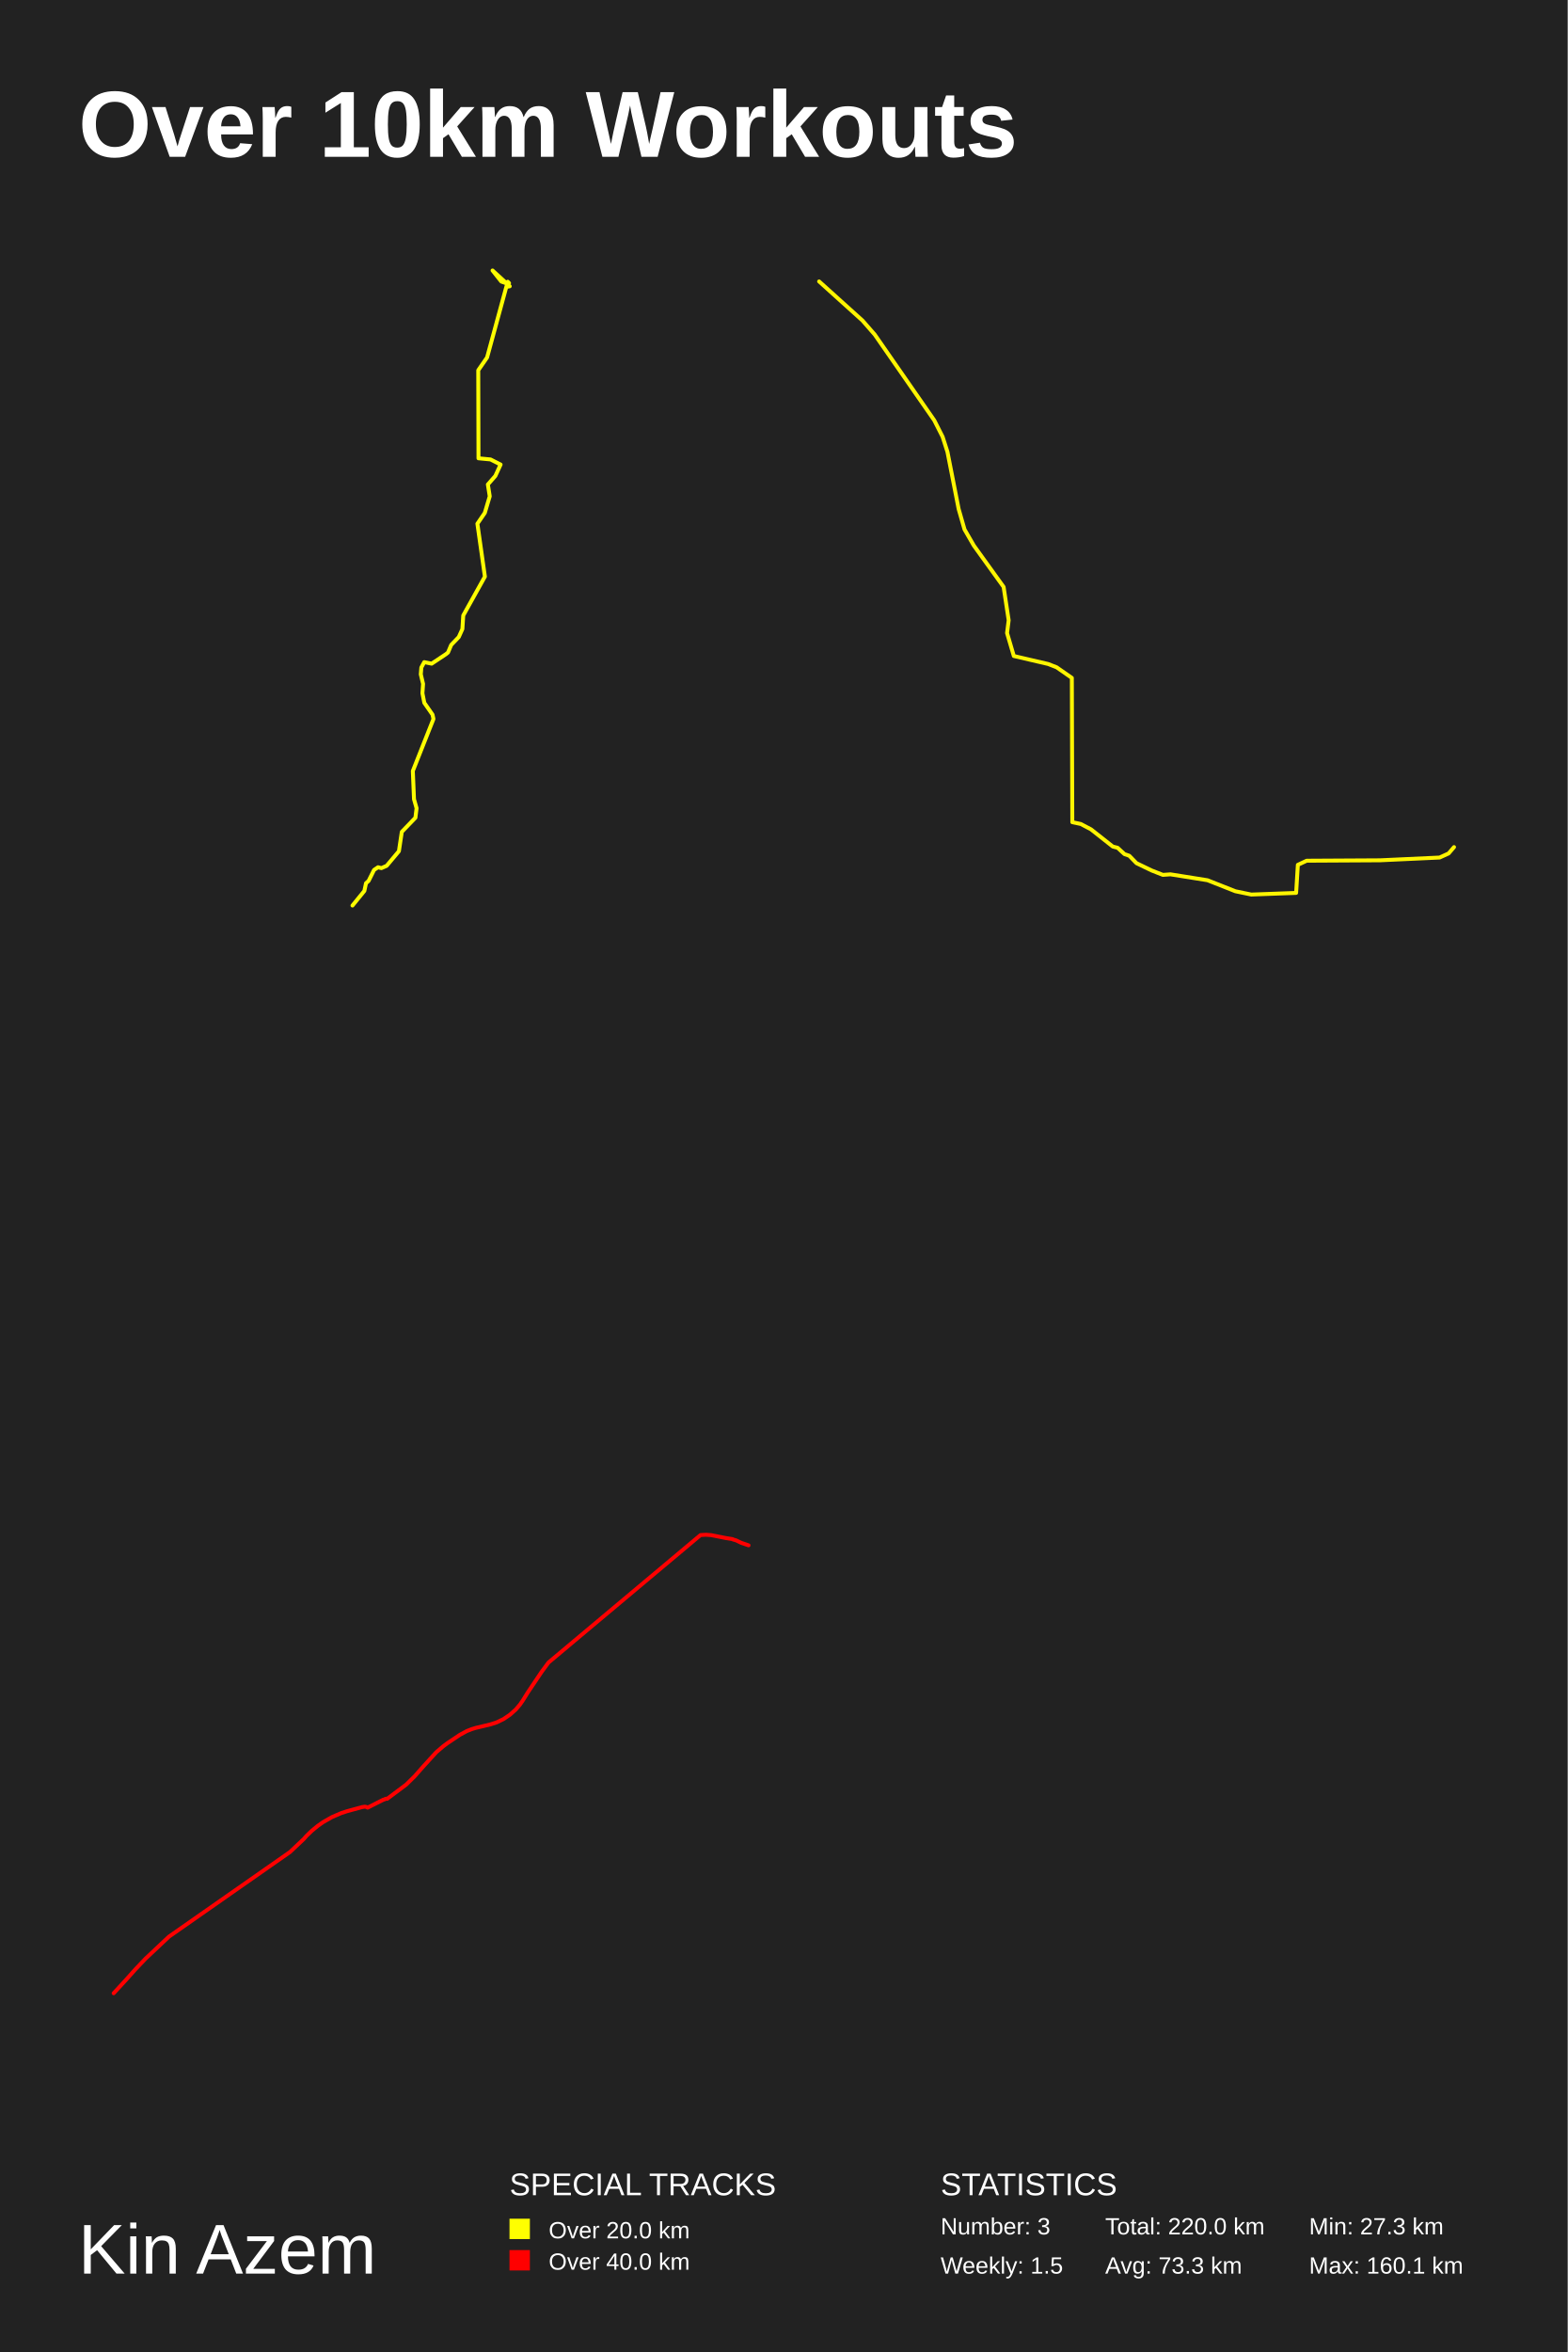
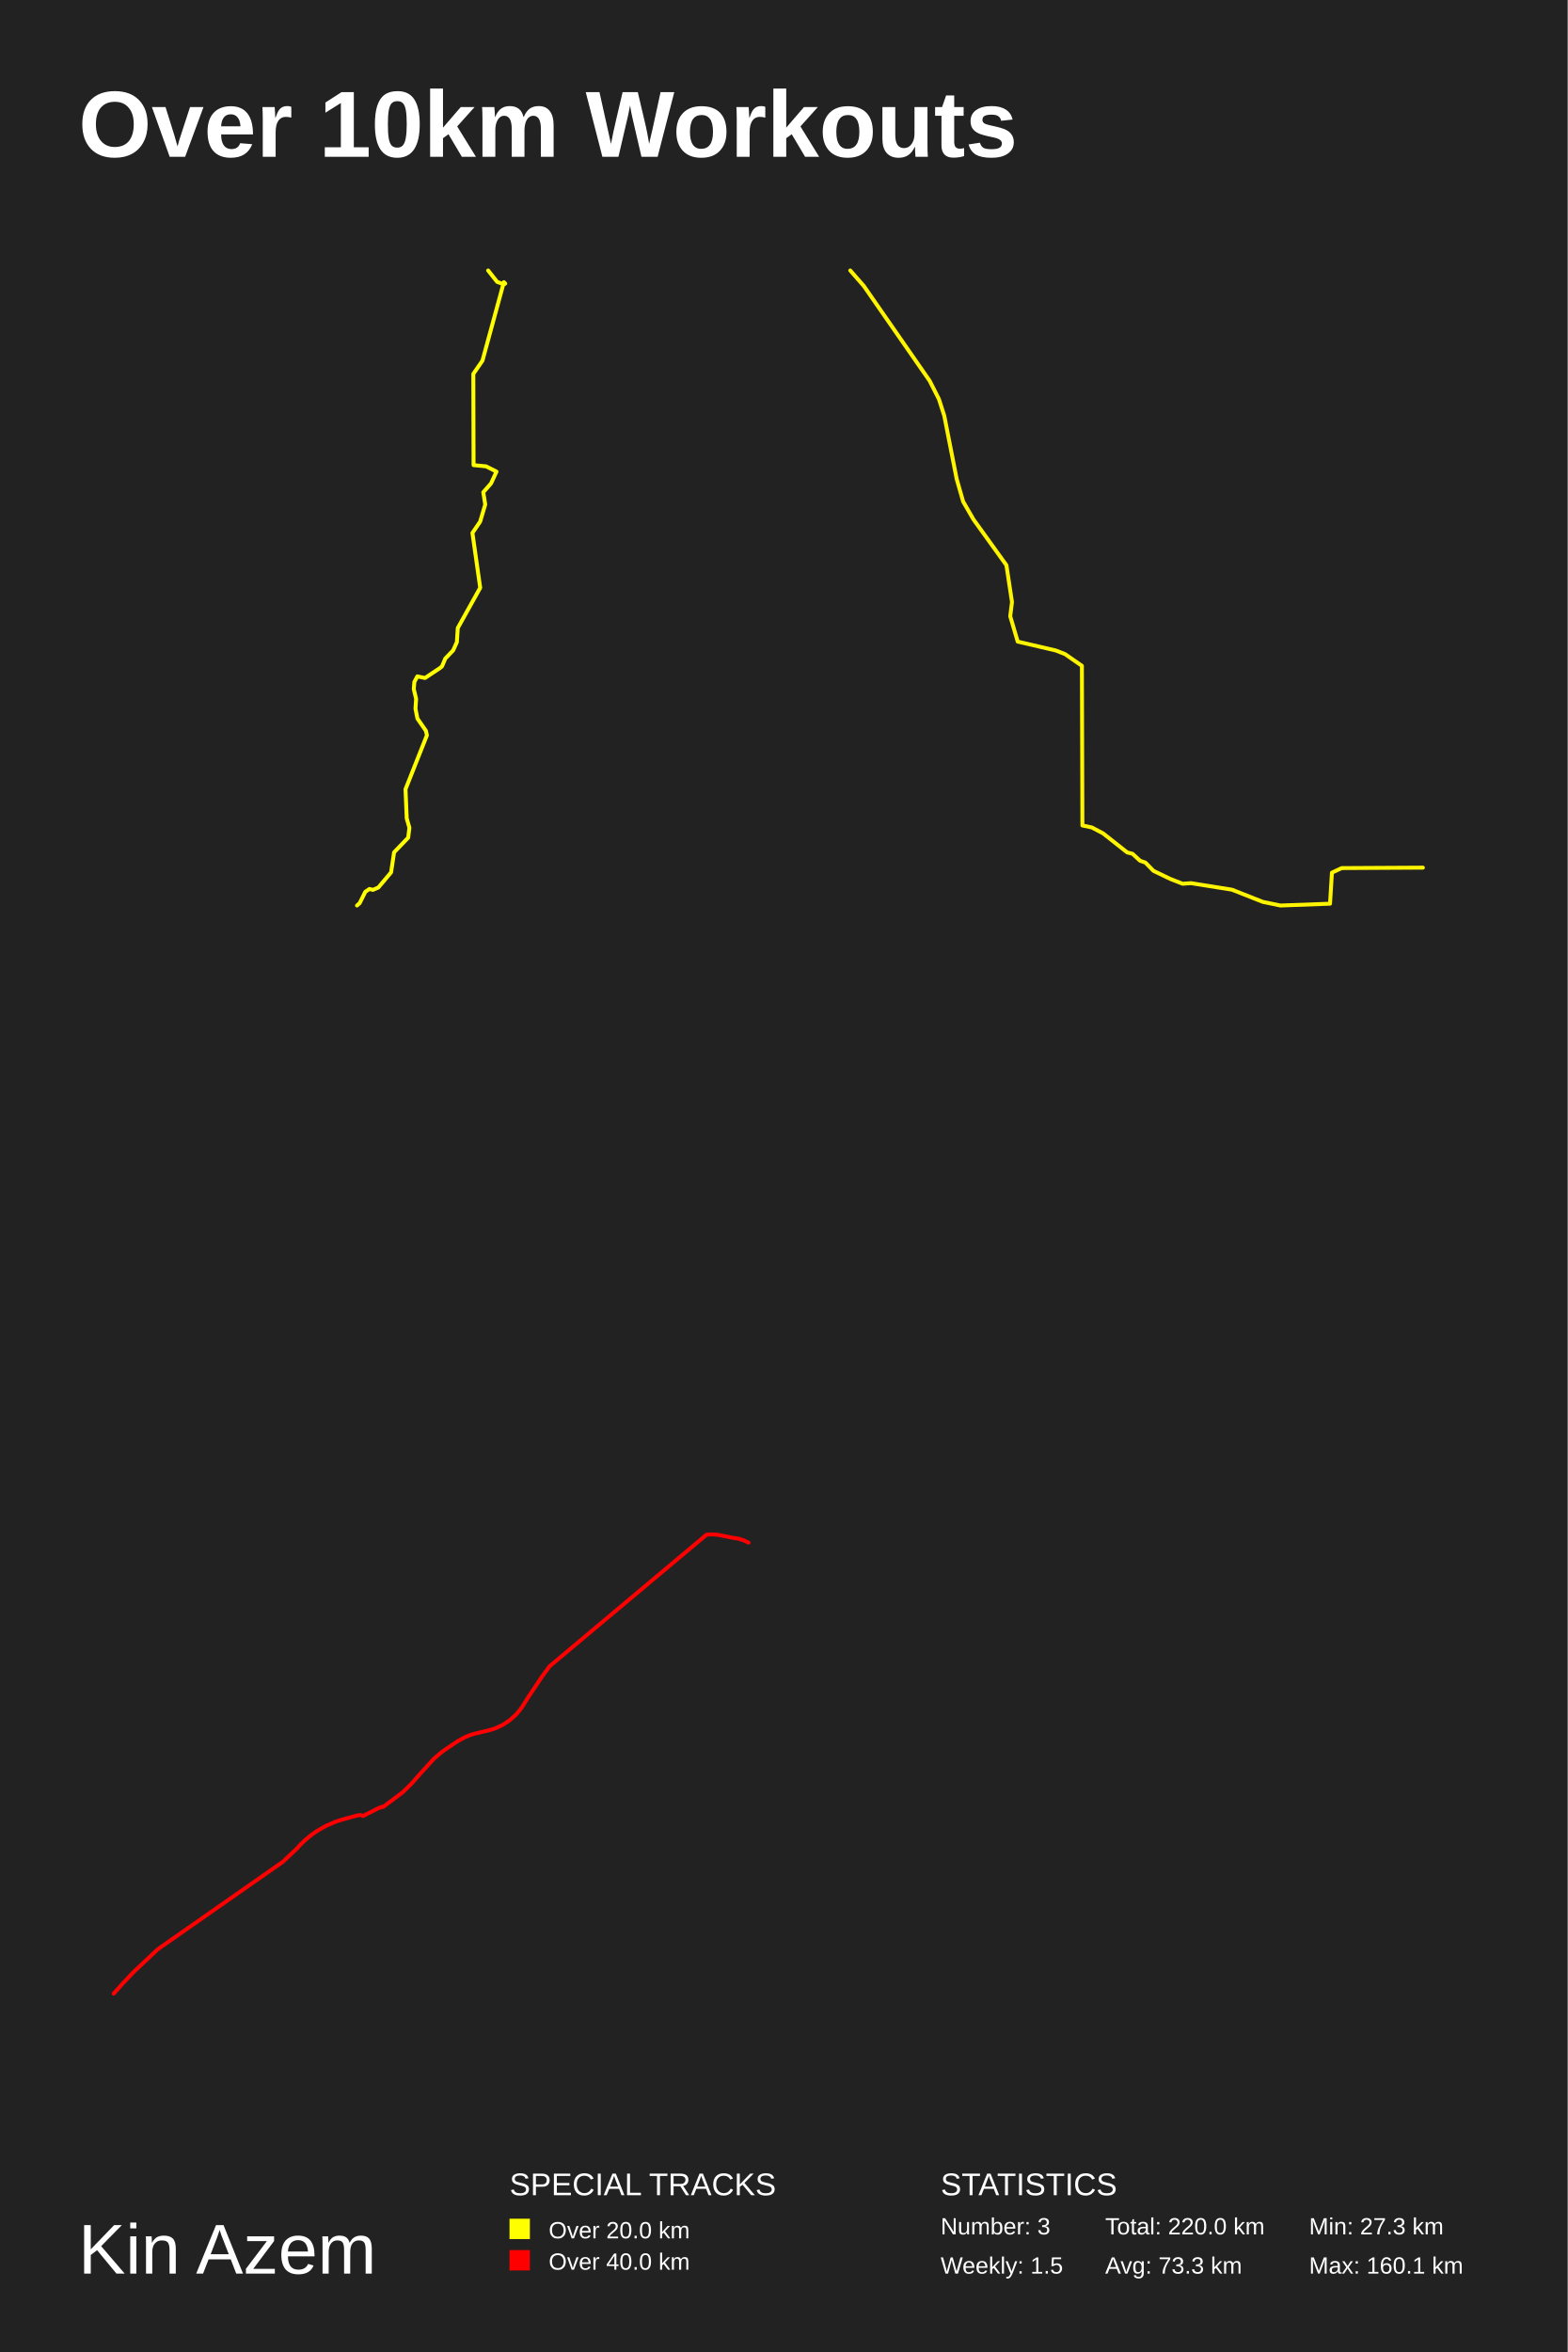
<svg xmlns="http://www.w3.org/2000/svg" baseProfile="full" height="300mm" version="1.1" viewBox="0,0,200,300" width="200mm">
  <defs />
  <rect fill="#222222" height="300" width="200" x="0" y="0" />
  <text fill="#FFFFFF" style="font-size:12px; font-family:Arial; font-weight:bold;" x="10" y="20">Over 10km Workouts</text>
  <text fill="#FFFFFF" style="font-size:9px; font-family:Arial" x="10" y="290">Kin Azem</text>
  <text fill="#FFFFFF" style="font-size:4px; font-family:Arial" x="65" y="280">SPECIAL TRACKS</text>
  <rect fill="yellow" height="2.6" width="2.6" x="65" y="283" />
  <text fill="#FFFFFF" style="font-size:3px; font-family:Arial" x="70" y="285.5">Over 20.0 km</text>
  <rect fill="red" height="2.6" width="2.6" x="65" y="287" />
  <text fill="#FFFFFF" style="font-size:3px; font-family:Arial" x="70" y="289.5">Over 40.0 km</text>
  <text fill="#FFFFFF" style="font-size:4px; font-family:Arial" x="120" y="280">STATISTICS</text>
  <text fill="#FFFFFF" style="font-size:3px; font-family:Arial" x="120" y="285">Number: 3</text>
  <text fill="#FFFFFF" style="font-size:3px; font-family:Arial" x="120" y="290">Weekly: 1.5</text>
  <text fill="#FFFFFF" style="font-size:3px; font-family:Arial" x="141" y="285">Total: 220.0 km</text>
  <text fill="#FFFFFF" style="font-size:3px; font-family:Arial" x="141" y="290">Avg: 73.3 km</text>
  <text fill="#FFFFFF" style="font-size:3px; font-family:Arial" x="167" y="285">Min: 27.3 km</text>
  <text fill="#FFFFFF" style="font-size:3px; font-family:Arial" x="167" y="290">Max: 160.1 km</text>
-   <polyline fill="none" opacity="1" points="64.743,36.218 65.032,36.513 64.793,36.562 65.032,36.513 62.838,34.5 63.955,35.912 64.803,36.206 64.942,36.108 64.773,35.936 62.14,45.595 61.013,47.227 61.043,58.456 62.579,58.603 63.865,59.254 63.197,60.702 62.24,61.794 62.479,63.303 61.851,65.414 60.904,66.8 61.861,73.548 59.099,78.505 58.989,80.235 58.53,81.253 57.563,82.259 57.154,83.228 56.895,83.437 55.07,84.651 54.122,84.455 53.753,85.142 53.684,86.013 53.973,87.228 53.893,88.43 54.132,89.644 55.179,91.153 55.299,91.705 52.667,98.341 52.816,101.935 53.145,103.088 52.996,104.302 51.26,106.105 50.891,108.571 49.326,110.435 48.658,110.729 48.229,110.619 47.72,110.962 47.022,112.36 46.693,112.655 46.484,113.636 44.968,115.5" stroke="#ffff00" stroke-dasharray="none" stroke-linecap="round" stroke-linejoin="round" stroke-width="0.5" />
-   <polyline fill="none" opacity="1" points="185.5,108.048 184.812,108.855 183.657,109.381 176.064,109.732 166.702,109.785 165.575,110.311 165.356,113.89 159.636,114.101 157.603,113.68 154.048,112.276 149.323,111.522 148.357,111.592 146.924,111.03 144.993,110.101 144.071,109.153 143.457,108.942 142.579,108.135 141.965,107.977 139.185,105.784 137.883,105.1 136.801,104.872 136.742,86.465 134.796,85.113 133.714,84.692 129.34,83.674 128.477,80.744 128.682,79.112 128.038,74.865 124.234,69.582 123.049,67.529 122.303,64.931 120.87,57.63 120.255,55.717 119.187,53.61 111.595,42.675 110.03,40.884 104.5,35.899" stroke="#fff500" stroke-dasharray="none" stroke-linecap="round" stroke-linejoin="round" stroke-width="0.5" />
-   <polyline fill="none" opacity="1" points="95.5,197.108 94.564,196.789 93.917,196.481 93.459,196.343 93.455,196.316 92.573,196.175 90.752,195.811 90.055,195.759 89.37,195.799 69.976,212.056 69.083,213.268 67.321,215.895 66.712,216.876 66.335,217.424 65.793,218.059 65.051,218.72 64.233,219.272 63.35,219.697 62.575,219.945 60.641,220.409 60.167,220.556 59.555,220.8 58.682,221.271 57.047,222.365 56.528,222.754 55.66,223.498 53.968,225.352 52.898,226.569 51.82,227.627 49.391,229.444 49.218,229.424 49.036,229.525 48.897,229.555 46.9,230.567 46.729,230.477 46.551,230.443 46.222,230.491 44.316,231.01 43.536,231.261 42.34,231.777 41.211,232.421 40.541,232.893 39.791,233.508 39.092,234.179 38.773,234.55 37,236.224 21.555,247.02 18.583,249.814 17.271,251.193 16.09,252.514 14.5,254.241" stroke="red" stroke-dasharray="none" stroke-linecap="round" stroke-linejoin="round" stroke-width="0.5" />
+   <polyline fill="none" opacity="1" points="62.276,34.5 63.434,35.963 64.312,36.268 64.457,36.166 64.281,35.988 61.553,45.999 60.385,47.691 60.416,59.328 62.007,59.481 63.341,60.155 62.648,61.656 61.656,62.787 61.904,64.352 61.253,66.539 60.271,67.976 61.263,74.97 58.4,80.107 58.287,81.9 57.811,82.955 56.809,83.998 56.385,85.002 56.116,85.218 54.225,86.477 53.243,86.274 52.861,86.986 52.788,87.888 53.088,89.147 53.005,90.393 53.253,91.652 54.339,93.216 54.463,93.788 51.734,100.665 51.889,104.39 52.23,105.585 52.075,106.844 50.277,108.712 49.894,111.267 48.272,113.199 47.579,113.504 47.135,113.39 46.608,113.746 45.884,115.195 45.543,115.5" stroke="#ffff00" stroke-dasharray="none" stroke-linecap="round" stroke-linejoin="round" stroke-width="0.5" />
+   <polyline fill="none" opacity="1" points="181.527,110.667 171.17,110.725 169.923,111.307 169.681,115.267 163.353,115.5 161.103,115.034 157.17,113.481 151.943,112.647 150.875,112.724 149.289,112.103 147.152,111.074 146.133,110.026 145.453,109.793 144.482,108.9 143.802,108.726 140.727,106.299 139.287,105.542 138.089,105.29 138.025,84.926 135.872,83.431 134.675,82.965 129.836,81.839 128.881,78.597 129.107,76.791 128.395,72.093 124.187,66.248 122.876,63.977 122.051,61.103 120.465,53.025 119.785,50.909 118.604,48.579 110.204,36.481 108.473,34.5" stroke="#fff500" stroke-dasharray="none" stroke-linecap="round" stroke-linejoin="round" stroke-width="0.5" />
+   <polyline fill="none" opacity="1" points="95.5,196.772 94.833,196.454 94.359,196.312 94.355,196.284 93.445,196.139 91.565,195.762 90.845,195.709 90.139,195.751 70.12,212.53 69.198,213.782 67.38,216.493 66.752,217.506 66.362,218.071 65.803,218.727 65.037,219.409 64.193,219.978 63.281,220.417 62.481,220.674 60.485,221.153 59.996,221.304 59.364,221.557 58.463,222.042 56.775,223.172 56.24,223.573 55.343,224.341 53.597,226.255 52.493,227.51 51.38,228.602 48.873,230.478 48.694,230.457 48.506,230.562 48.363,230.593 46.302,231.638 46.125,231.545 45.941,231.51 45.602,231.559 43.634,232.095 42.829,232.354 41.595,232.886 40.429,233.551 39.738,234.039 38.964,234.673 38.242,235.366 37.913,235.749 36.083,237.477 20.14,248.62 17.073,251.504 15.718,252.928 14.5,254.291" stroke="red" stroke-dasharray="none" stroke-linecap="round" stroke-linejoin="round" stroke-width="0.5" />
</svg>
